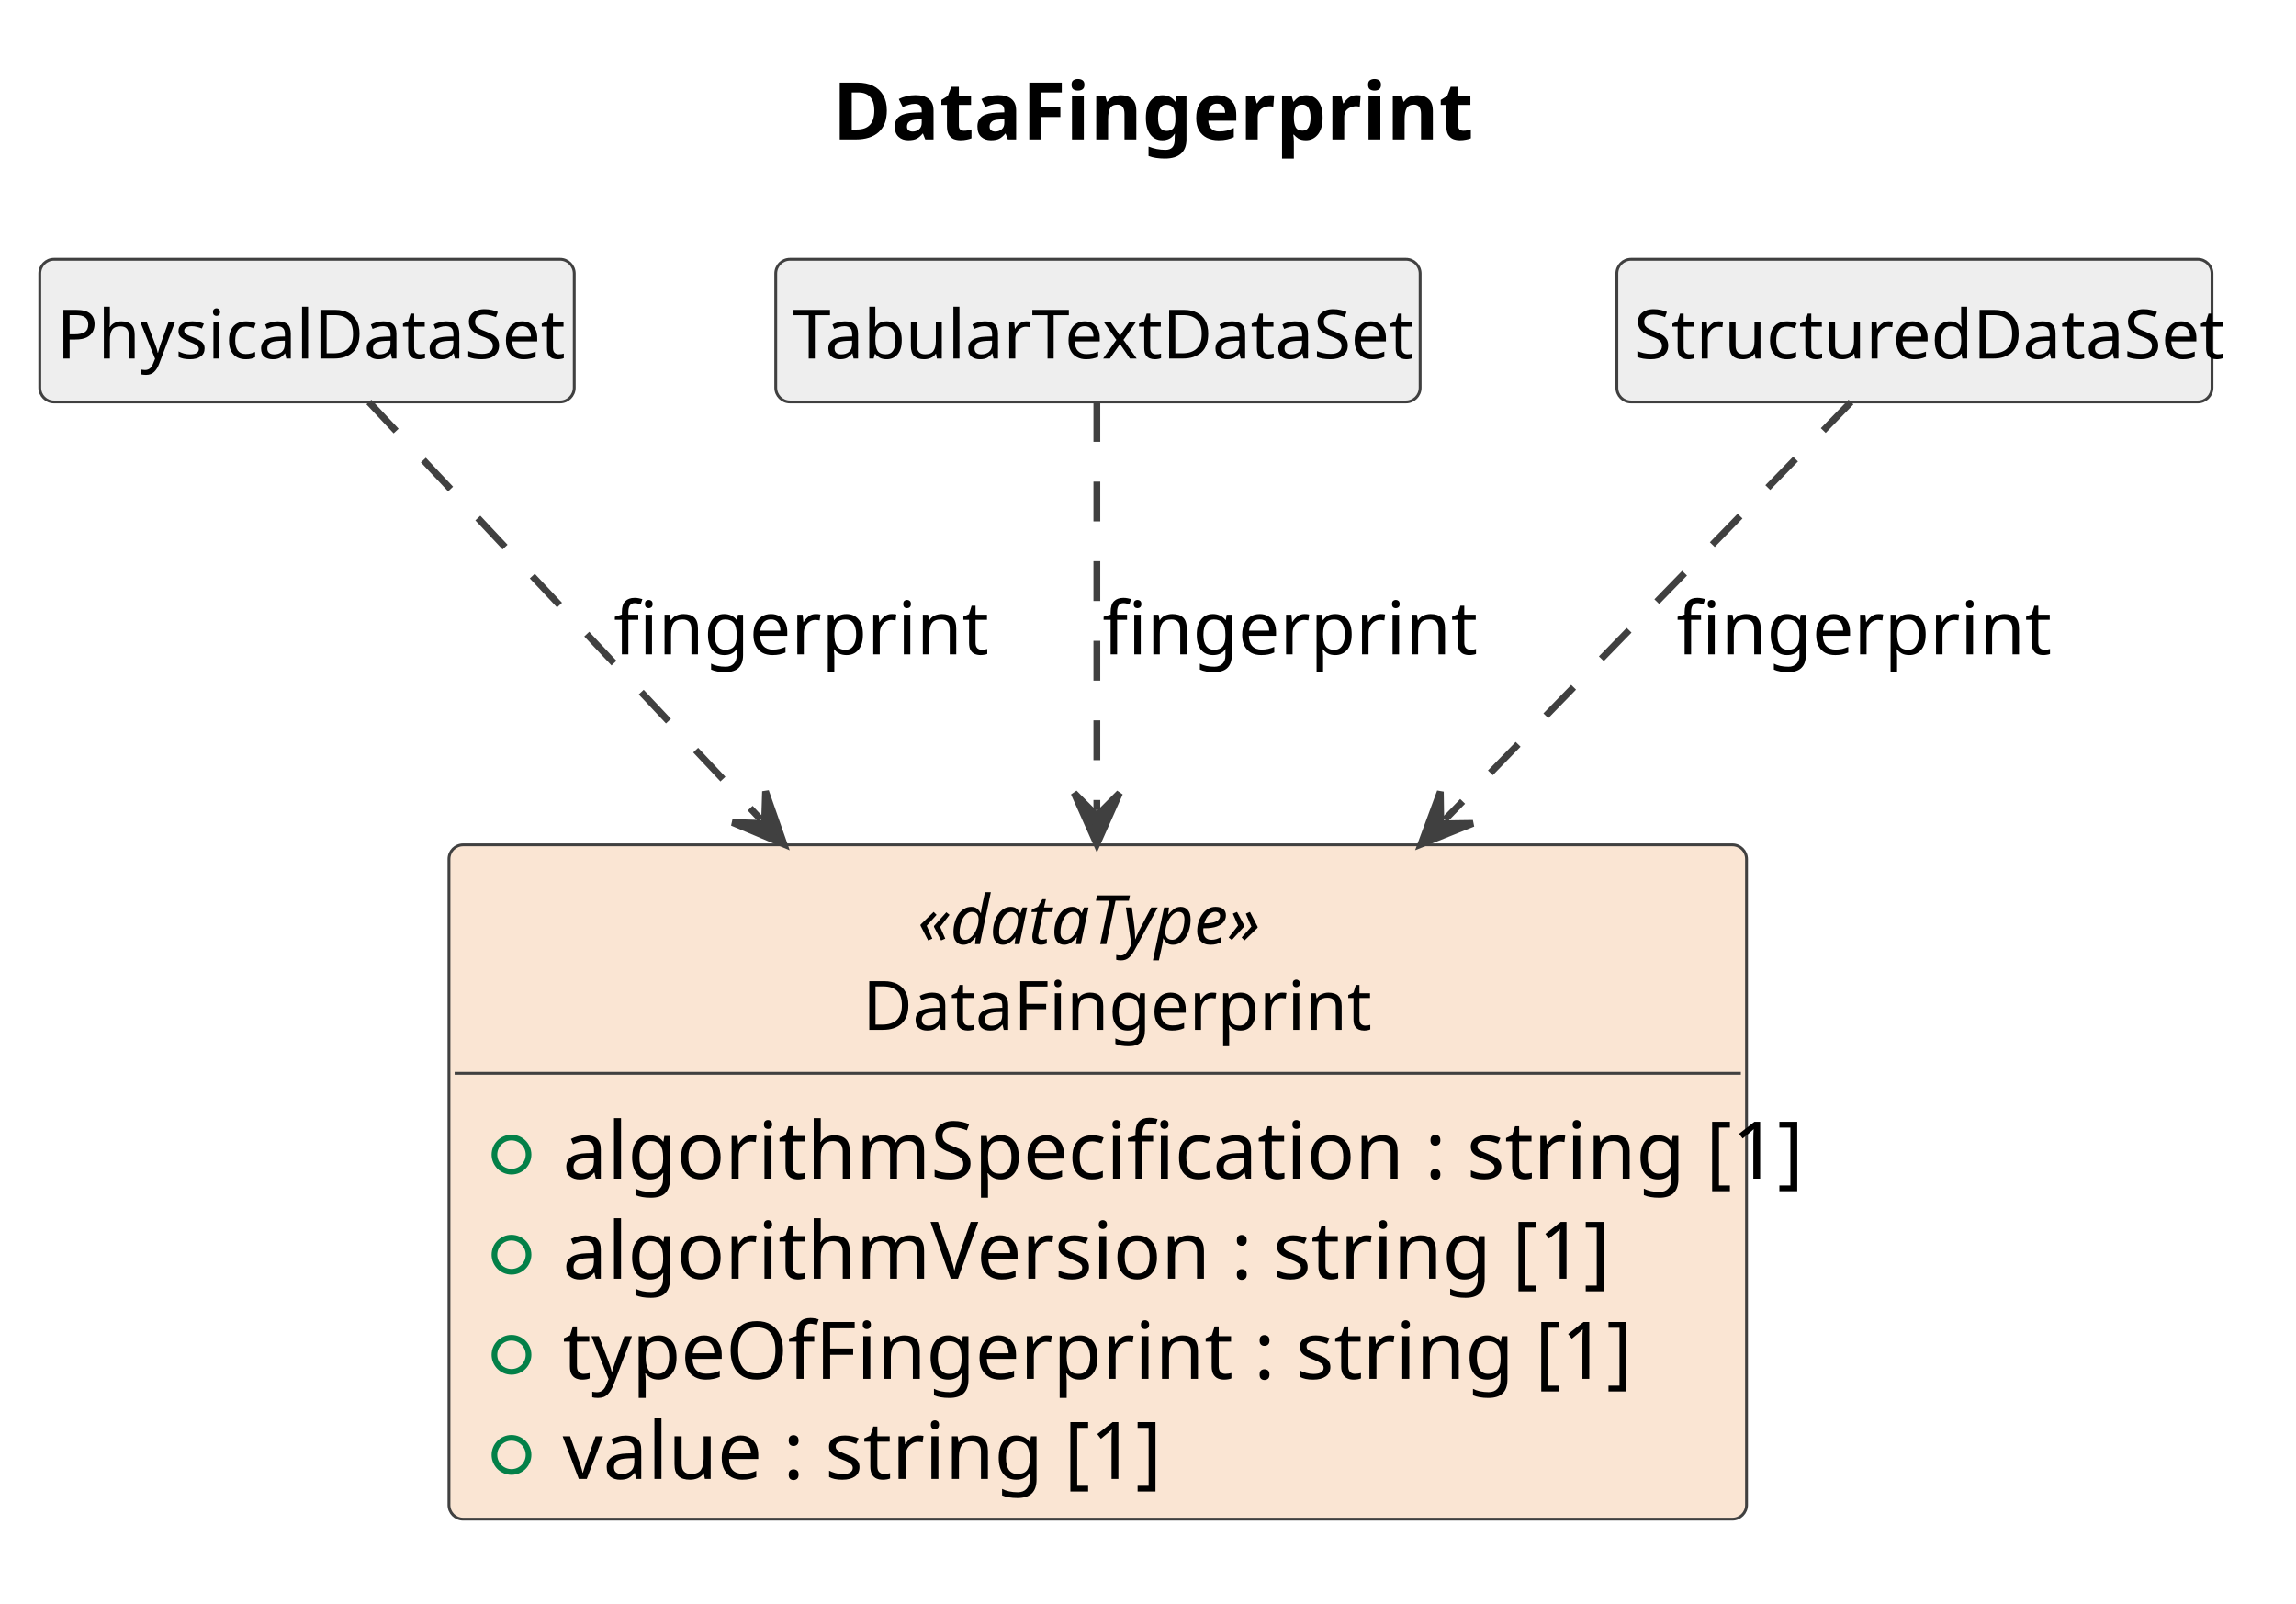
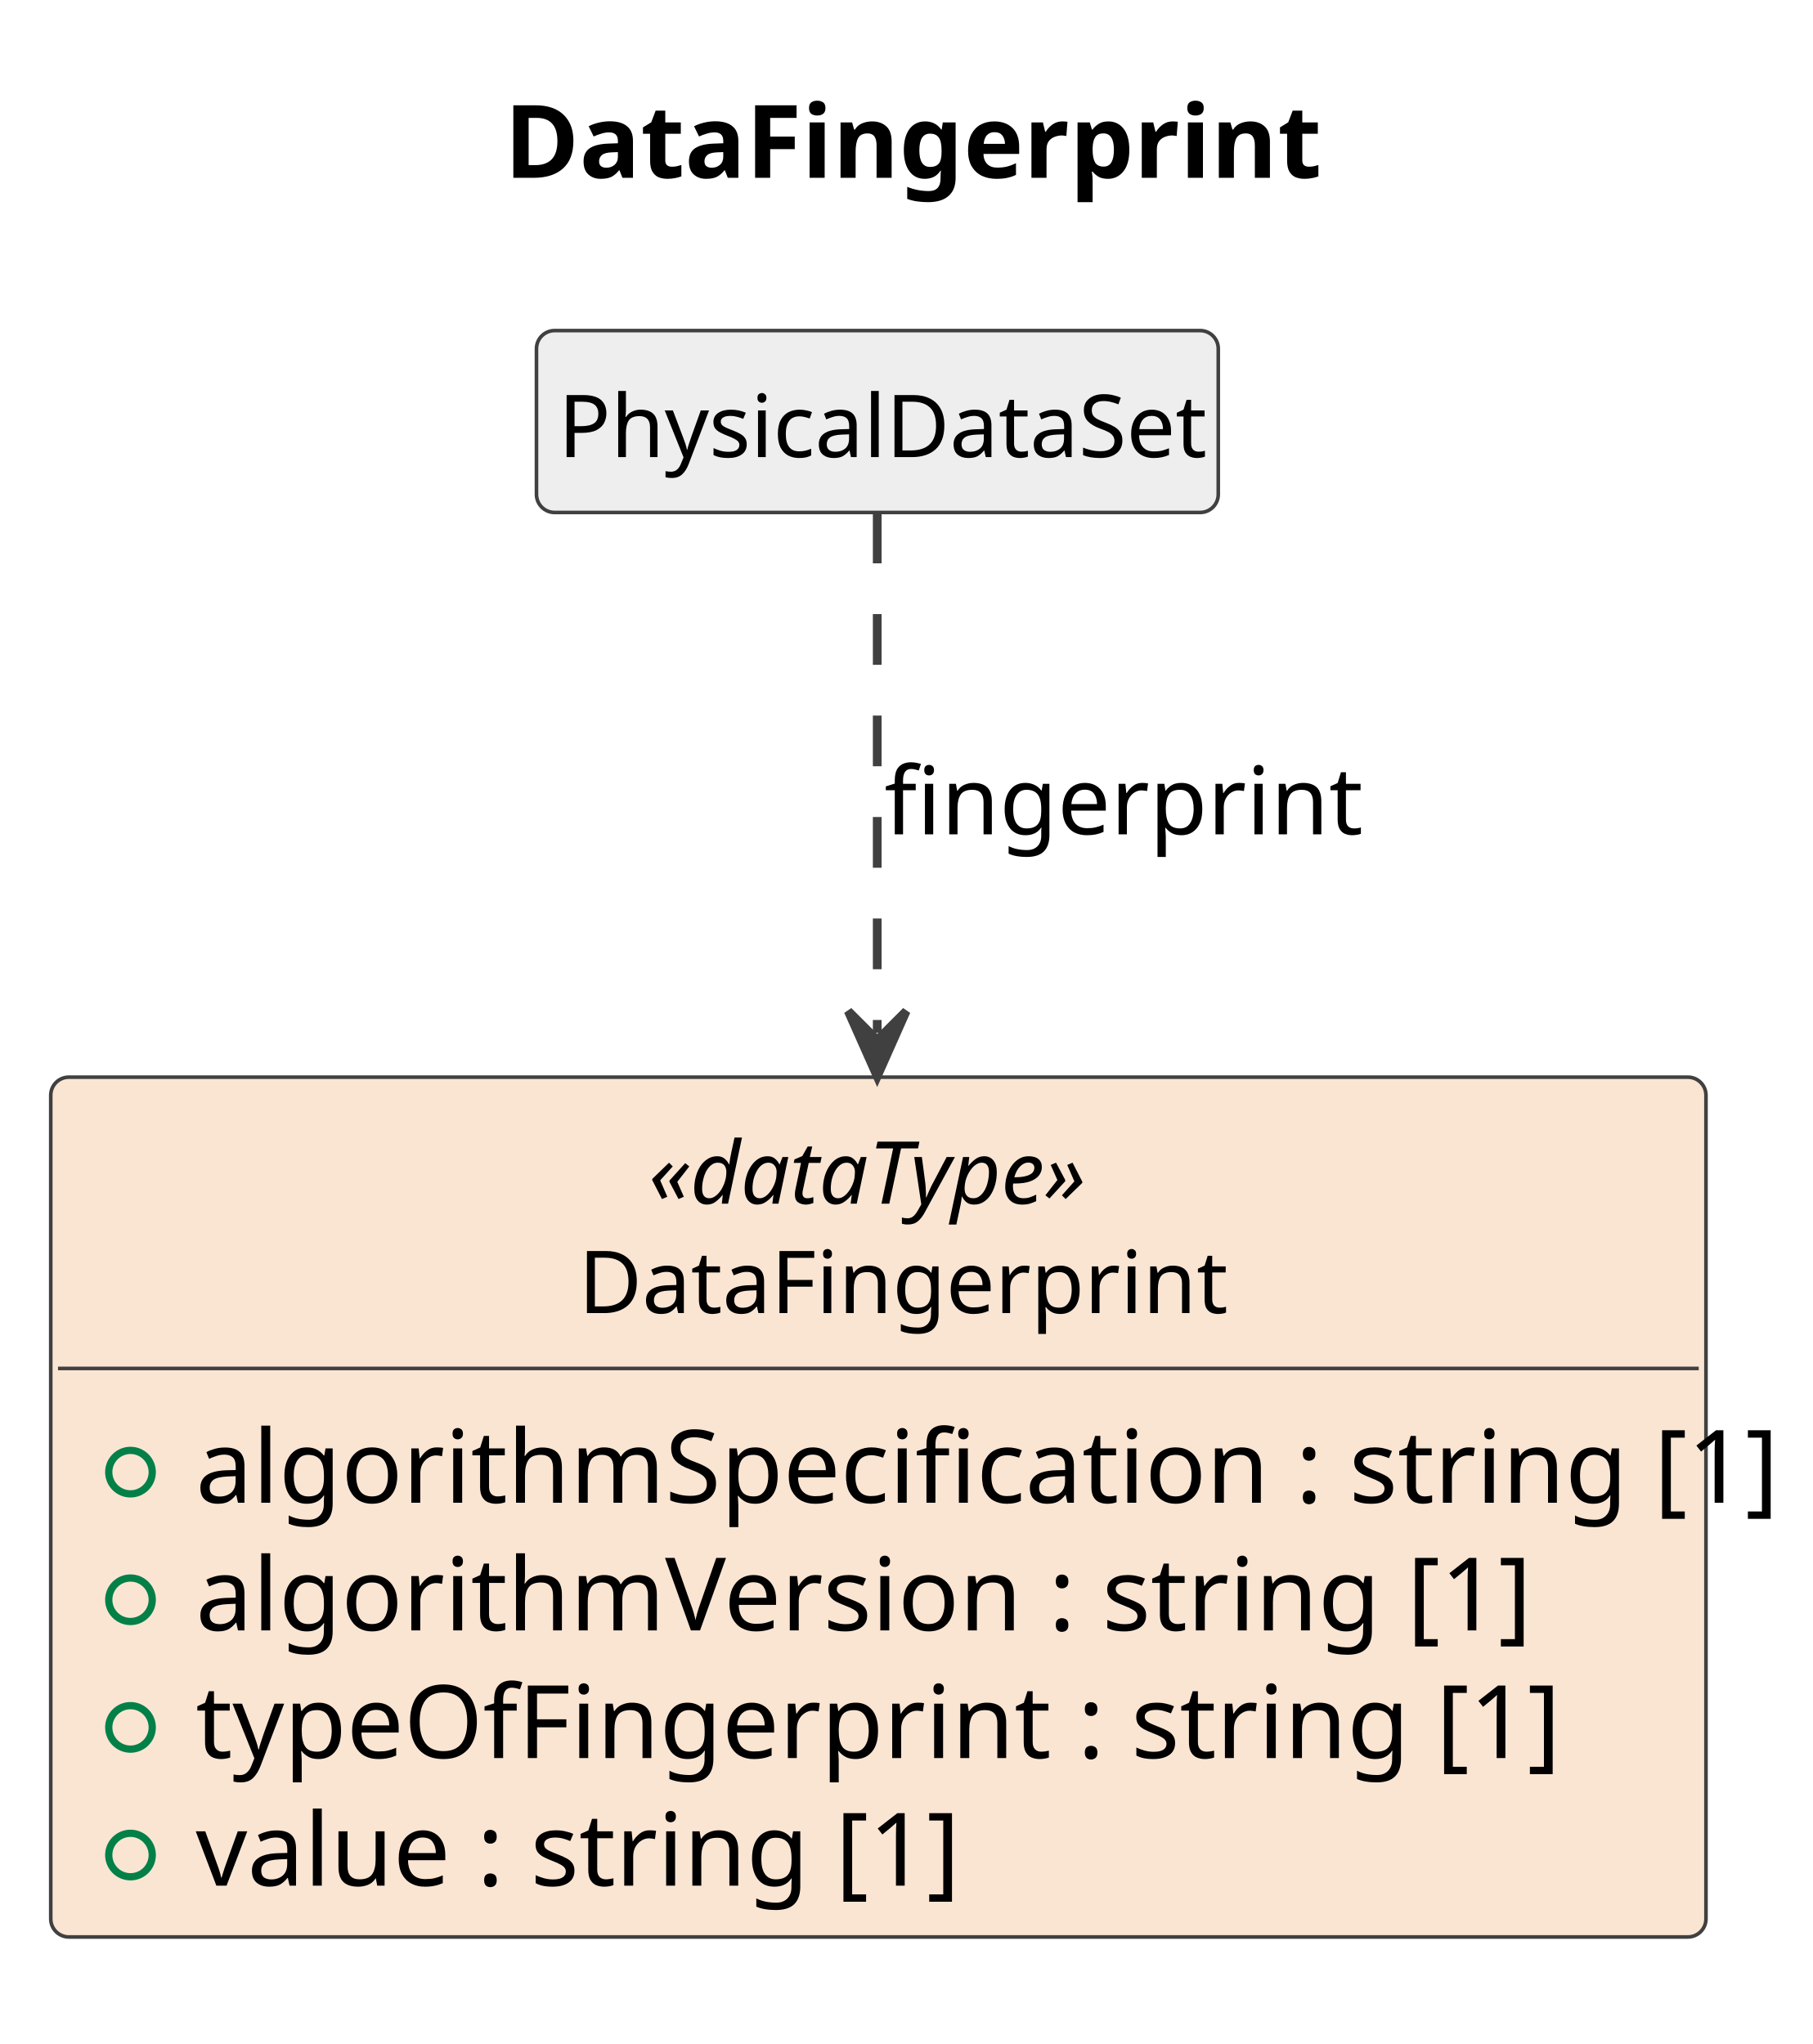
- <svg xmlns="http://www.w3.org/2000/svg" contentStyleType="text/css" data-diagram-type="CLASS" height="282px" preserveAspectRatio="none" style="width:404px;height:282px;background:#FFFFFF;" version="1.1" viewBox="0 0 404 282" width="404px" zoomAndPan="magnify">
+ <svg xmlns="http://www.w3.org/2000/svg" contentStyleType="text/css" data-diagram-type="CLASS" height="282px" preserveAspectRatio="none" style="width:250px;height:282px;background:#FFFFFF;" version="1.1" viewBox="0 0 250 282" width="250px" zoomAndPan="magnify">
  <defs />
  <g>
    <g class="title" data-source-line="1">
-       <text fill="#000000" font-family="sans-serif" font-size="14" font-weight="700" lengthAdjust="spacing" textLength="104.228" x="146.496" y="24.533">DataFingerprint</text>
+       <text fill="#000000" font-family="sans-serif" font-size="14" font-weight="700" lengthAdjust="spacing" textLength="104.228" x="69.544" y="24.533">DataFingerprint</text>
    </g>
    <g class="entity" data-qualified-name="DataFingerprint" data-source-line="12" id="ent0002">
-       <rect fill="#FAE5D3" height="118.625" rx="2.5" ry="2.5" style="stroke:#404040;stroke-width:0.5;" width="228.316" x="79" y="148.609" />
-       <text fill="#000000" font-family="sans-serif" font-size="12" font-style="italic" lengthAdjust="spacing" textLength="63.381" x="161.468" y="166.066">«dataType»</text>
-       <text fill="#000000" font-family="sans-serif" font-size="12" lengthAdjust="spacing" textLength="82.705" x="151.806" y="181.16">DataFingerprint</text>
-       <line style="stroke:#404040;stroke-width:0.5;" x1="80" x2="306.316" y1="188.797" y2="188.797" />
+       <rect fill="#FAE5D3" height="118.625" rx="2.5" ry="2.5" style="stroke:#404040;stroke-width:0.5;" width="228.316" x="7" y="148.609" />
+       <text fill="#000000" font-family="sans-serif" font-size="12" font-style="italic" lengthAdjust="spacing" textLength="63.381" x="89.468" y="166.066">«dataType»</text>
+       <text fill="#000000" font-family="sans-serif" font-size="12" lengthAdjust="spacing" textLength="82.705" x="79.806" y="181.16">DataFingerprint</text>
+       <line style="stroke:#404040;stroke-width:0.5;" x1="8" x2="234.316" y1="188.797" y2="188.797" />
      <g data-visibility-modifier="PUBLIC_FIELD">
-         <ellipse cx="90" cy="203.102" fill="none" rx="3" ry="3" style="stroke:#038048;stroke-width:1;" />
+         <ellipse cx="18" cy="203.102" fill="none" rx="3" ry="3" style="stroke:#038048;stroke-width:1;" />
      </g>
-       <text fill="#000000" font-family="sans-serif" font-size="14" lengthAdjust="spacing" textLength="202.316" x="99" y="207.33">algorithmSpecification : string [1]</text>
+       <text fill="#000000" font-family="sans-serif" font-size="14" lengthAdjust="spacing" textLength="202.316" x="27" y="207.33">algorithmSpecification : string [1]</text>
      <g data-visibility-modifier="PUBLIC_FIELD">
-         <ellipse cx="90" cy="220.711" fill="none" rx="3" ry="3" style="stroke:#038048;stroke-width:1;" />
+         <ellipse cx="18" cy="220.711" fill="none" rx="3" ry="3" style="stroke:#038048;stroke-width:1;" />
      </g>
-       <text fill="#000000" font-family="sans-serif" font-size="14" lengthAdjust="spacing" textLength="170.406" x="99" y="224.94">algorithmVersion : string [1]</text>
+       <text fill="#000000" font-family="sans-serif" font-size="14" lengthAdjust="spacing" textLength="170.406" x="27" y="224.94">algorithmVersion : string [1]</text>
      <g data-visibility-modifier="PUBLIC_FIELD">
-         <ellipse cx="90" cy="238.32" fill="none" rx="3" ry="3" style="stroke:#038048;stroke-width:1;" />
+         <ellipse cx="18" cy="238.32" fill="none" rx="3" ry="3" style="stroke:#038048;stroke-width:1;" />
      </g>
-       <text fill="#000000" font-family="sans-serif" font-size="14" lengthAdjust="spacing" textLength="173.517" x="99" y="242.549">typeOfFingerprint : string [1]</text>
+       <text fill="#000000" font-family="sans-serif" font-size="14" lengthAdjust="spacing" textLength="173.517" x="27" y="242.549">typeOfFingerprint : string [1]</text>
      <g data-visibility-modifier="PUBLIC_FIELD">
-         <ellipse cx="90" cy="255.93" fill="none" rx="3" ry="3" style="stroke:#038048;stroke-width:1;" />
+         <ellipse cx="18" cy="255.93" fill="none" rx="3" ry="3" style="stroke:#038048;stroke-width:1;" />
      </g>
-       <text fill="#000000" font-family="sans-serif" font-size="14" lengthAdjust="spacing" textLength="98.827" x="99" y="260.158">value : string [1]</text>
+       <text fill="#000000" font-family="sans-serif" font-size="14" lengthAdjust="spacing" textLength="98.827" x="27" y="260.158">value : string [1]</text>
    </g>
    <g class="entity" data-qualified-name="PhysicalDataSet" data-source-line="18" id="ent0003">
-       <rect fill="#EEEEEE" height="25.094" rx="2.5" ry="2.5" style="stroke:#404040;stroke-width:0.5;" width="94.043" x="7" y="45.609" />
-       <text fill="#000000" font-family="sans-serif" font-size="12" lengthAdjust="spacing" textLength="88.043" x="10" y="63.066">PhysicalDataSet</text>
-     </g>
-     <g class="entity" data-qualified-name="TabularTextDataSet" data-source-line="20" id="ent0005">
-       <rect fill="#EEEEEE" height="25.094" rx="2.5" ry="2.5" style="stroke:#404040;stroke-width:0.5;" width="113.385" x="136.5" y="45.609" />
-       <text fill="#000000" font-family="sans-serif" font-size="12" lengthAdjust="spacing" textLength="107.385" x="139.5" y="63.066">TabularTextDataSet</text>
-     </g>
-     <g class="entity" data-qualified-name="StructuredDataSet" data-source-line="22" id="ent0007">
-       <rect fill="#EEEEEE" height="25.094" rx="2.5" ry="2.5" style="stroke:#404040;stroke-width:0.5;" width="104.719" x="284.5" y="45.609" />
-       <text fill="#000000" font-family="sans-serif" font-size="12" lengthAdjust="spacing" textLength="98.719" x="287.5" y="63.066">StructuredDataSet</text>
+       <rect fill="#EEEEEE" height="25.094" rx="2.5" ry="2.5" style="stroke:#404040;stroke-width:0.5;" width="94.043" x="74" y="45.609" />
+       <text fill="#000000" font-family="sans-serif" font-size="12" lengthAdjust="spacing" textLength="88.043" x="77" y="63.066">PhysicalDataSet</text>
    </g>
    <g class="link" data-entity-1="ent0003" data-entity-2="ent0002" data-link-type="dependency" data-source-line="19" id="lnk4">
-       <path codeLine="19" d="M64.91,70.719 C80.65,87.489 106.733,115.255 133.843,144.125" fill="none" id="PhysicalDataSet-to-DataFingerprint" style="stroke:#404040;stroke-width:1.2;stroke-dasharray:7,7;" />
-       <polygon fill="#404040" points="137.95,148.499,134.705,139.2,134.527,144.855,128.873,144.677,137.95,148.499" style="stroke:#404040;stroke-width:1.2;" />
-       <text fill="#000000" font-family="sans-serif" font-size="13" lengthAdjust="spacing" textLength="57.808" x="108" y="115.105">fingerprint</text>
-     </g>
-     <g class="link" data-entity-1="ent0005" data-entity-2="ent0002" data-link-type="dependency" data-source-line="21" id="lnk6">
-       <path codeLine="21" d="M193,70.719 C193,87.489 193,113.629 193,142.499" fill="none" id="TabularTextDataSet-to-DataFingerprint" style="stroke:#404040;stroke-width:1.2;stroke-dasharray:7,7;" />
-       <polygon fill="#404040" points="193,148.499,197,139.499,193,143.499,189,139.499,193,148.499" style="stroke:#404040;stroke-width:1.2;" />
-       <text fill="#000000" font-family="sans-serif" font-size="13" lengthAdjust="spacing" textLength="57.808" x="194" y="115.105">fingerprint</text>
-     </g>
-     <g class="link" data-entity-1="ent0007" data-entity-2="ent0002" data-link-type="dependency" data-source-line="23" id="lnk8">
-       <path codeLine="23" d="M325.7,70.719 C309.39,87.489 282.304,115.329 254.214,144.199" fill="none" id="StructuredDataSet-to-DataFingerprint" style="stroke:#404040;stroke-width:1.2;stroke-dasharray:7,7;" />
-       <polygon fill="#404040" points="250.03,148.499,259.173,144.838,253.517,144.916,253.439,139.259,250.03,148.499" style="stroke:#404040;stroke-width:1.2;" />
-       <text fill="#000000" font-family="sans-serif" font-size="13" lengthAdjust="spacing" textLength="57.808" x="295" y="115.105">fingerprint</text>
+       <path codeLine="19" d="M121,70.719 C121,87.489 121,113.629 121,142.499" fill="none" id="PhysicalDataSet-to-DataFingerprint" style="stroke:#404040;stroke-width:1.2;stroke-dasharray:7,7;" />
+       <polygon fill="#404040" points="121,148.499,125,139.499,121,143.499,117,139.499,121,148.499" style="stroke:#404040;stroke-width:1.2;" />
+       <text fill="#000000" font-family="sans-serif" font-size="13" lengthAdjust="spacing" textLength="57.808" x="122" y="115.105">fingerprint</text>
    </g>
  </g>
</svg>
